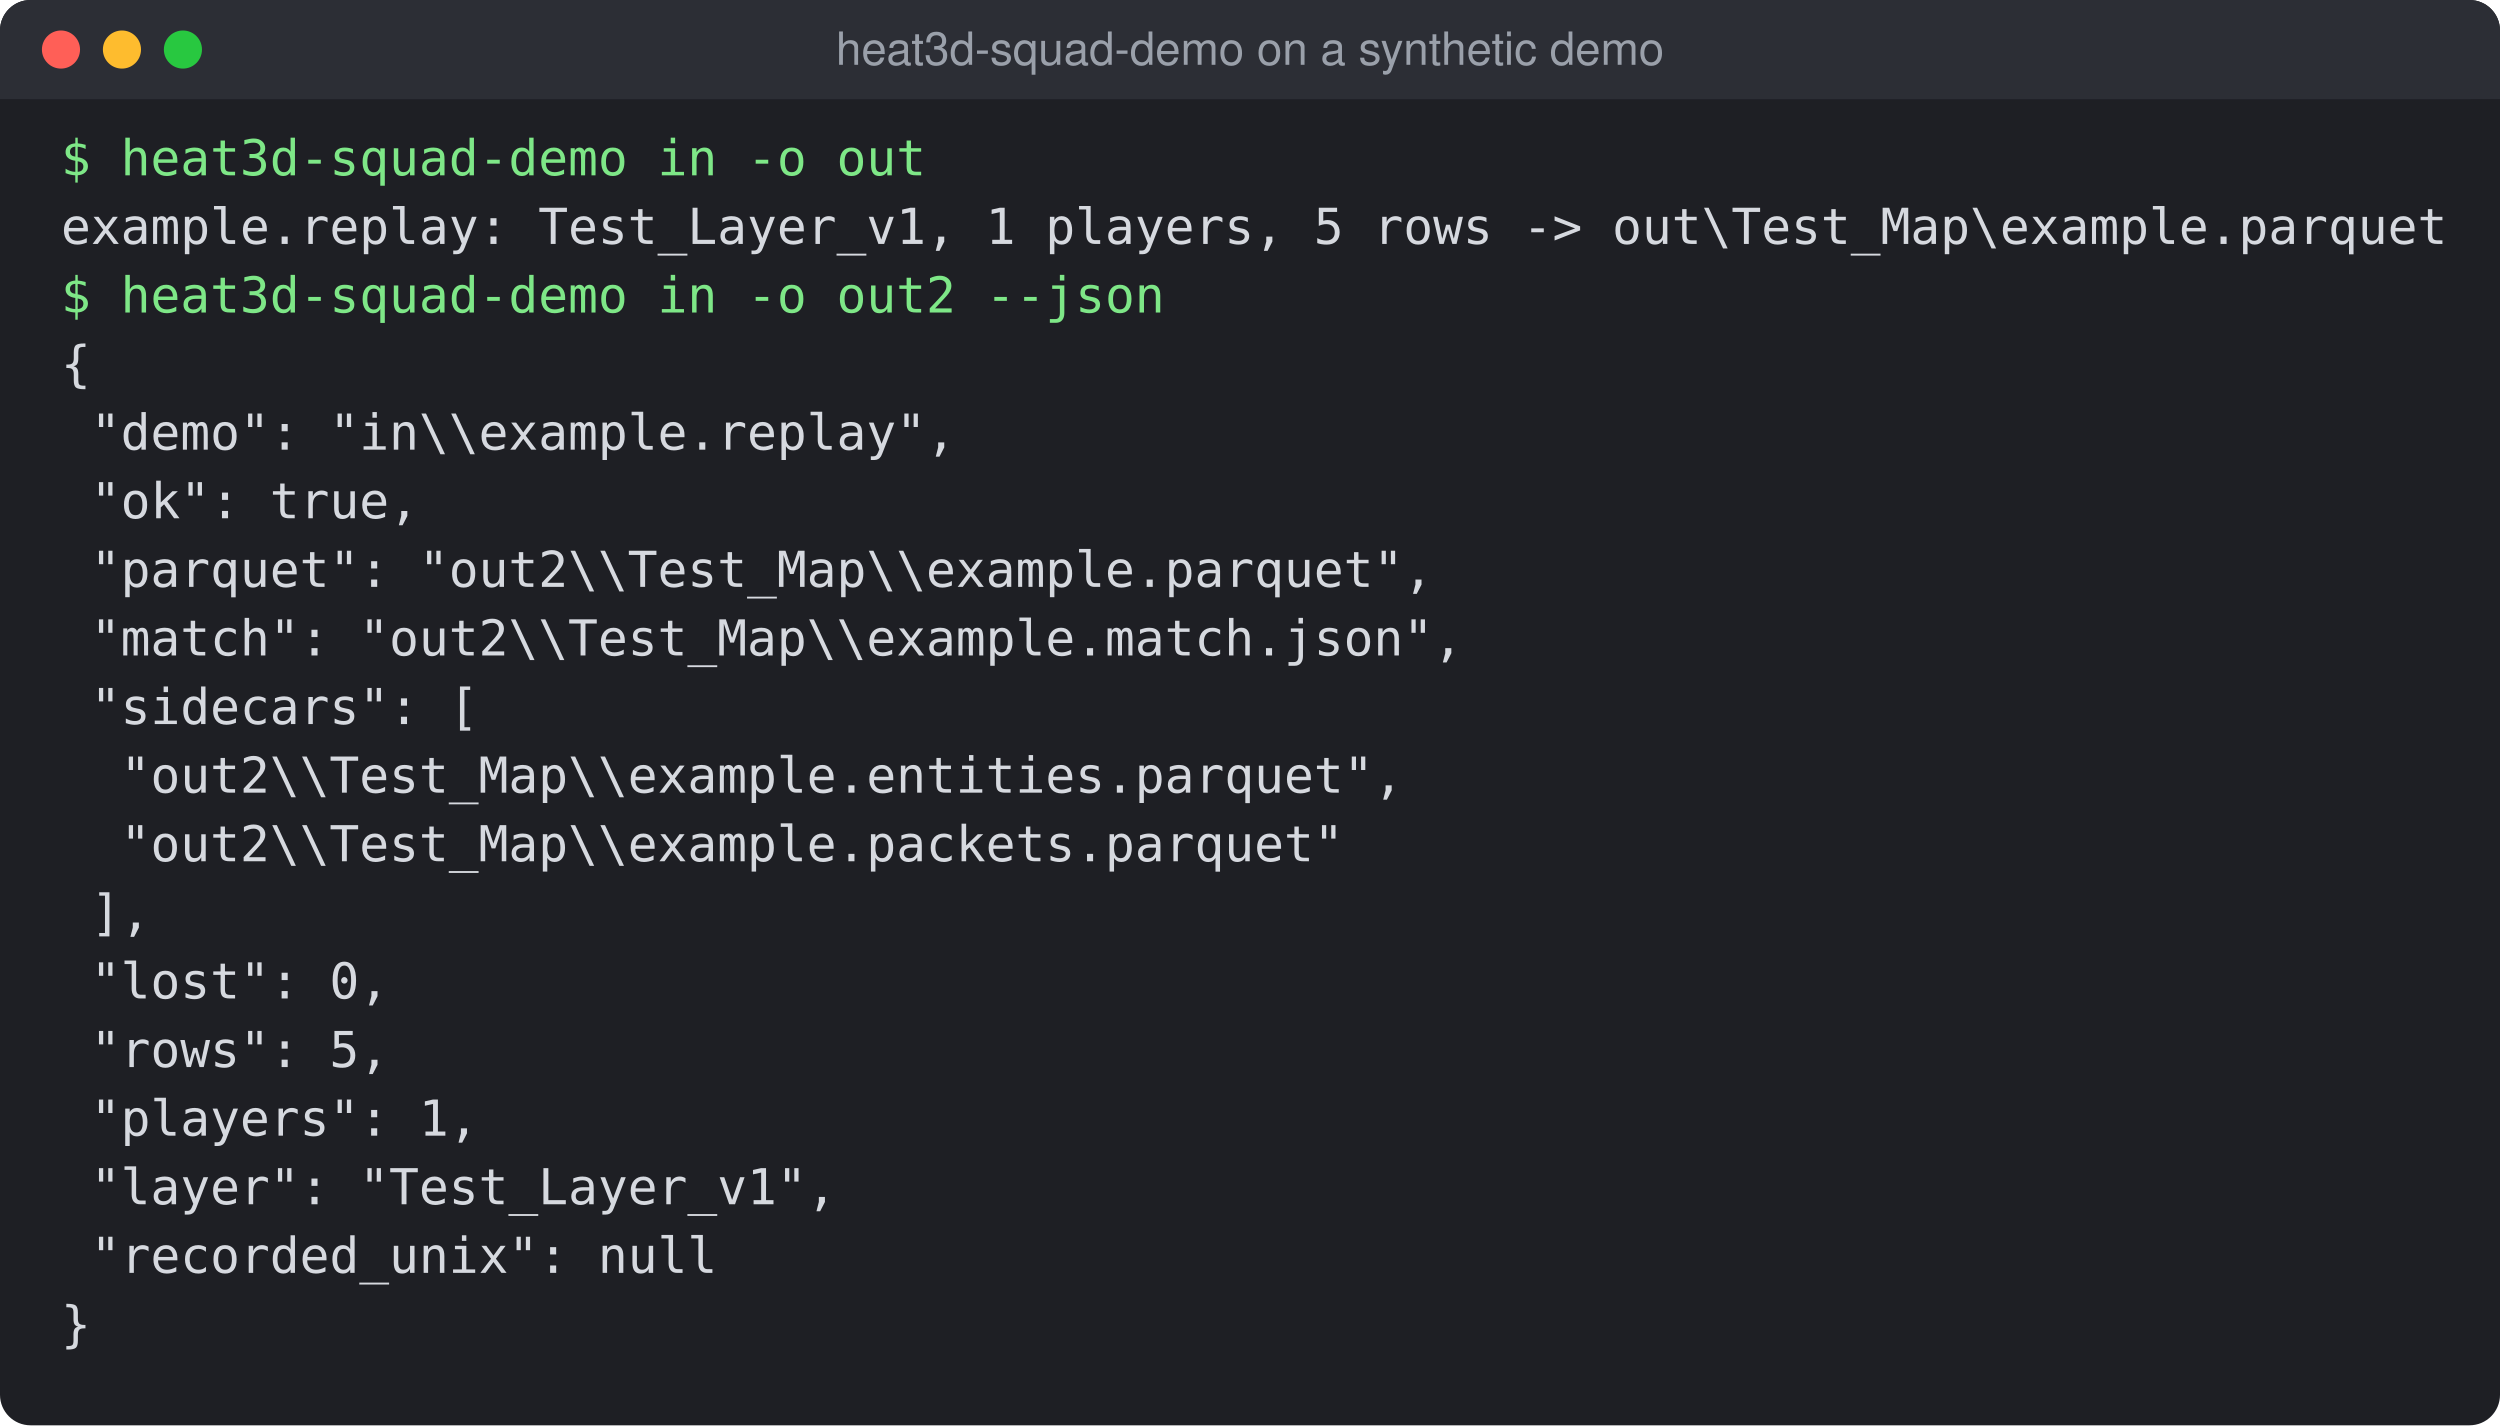
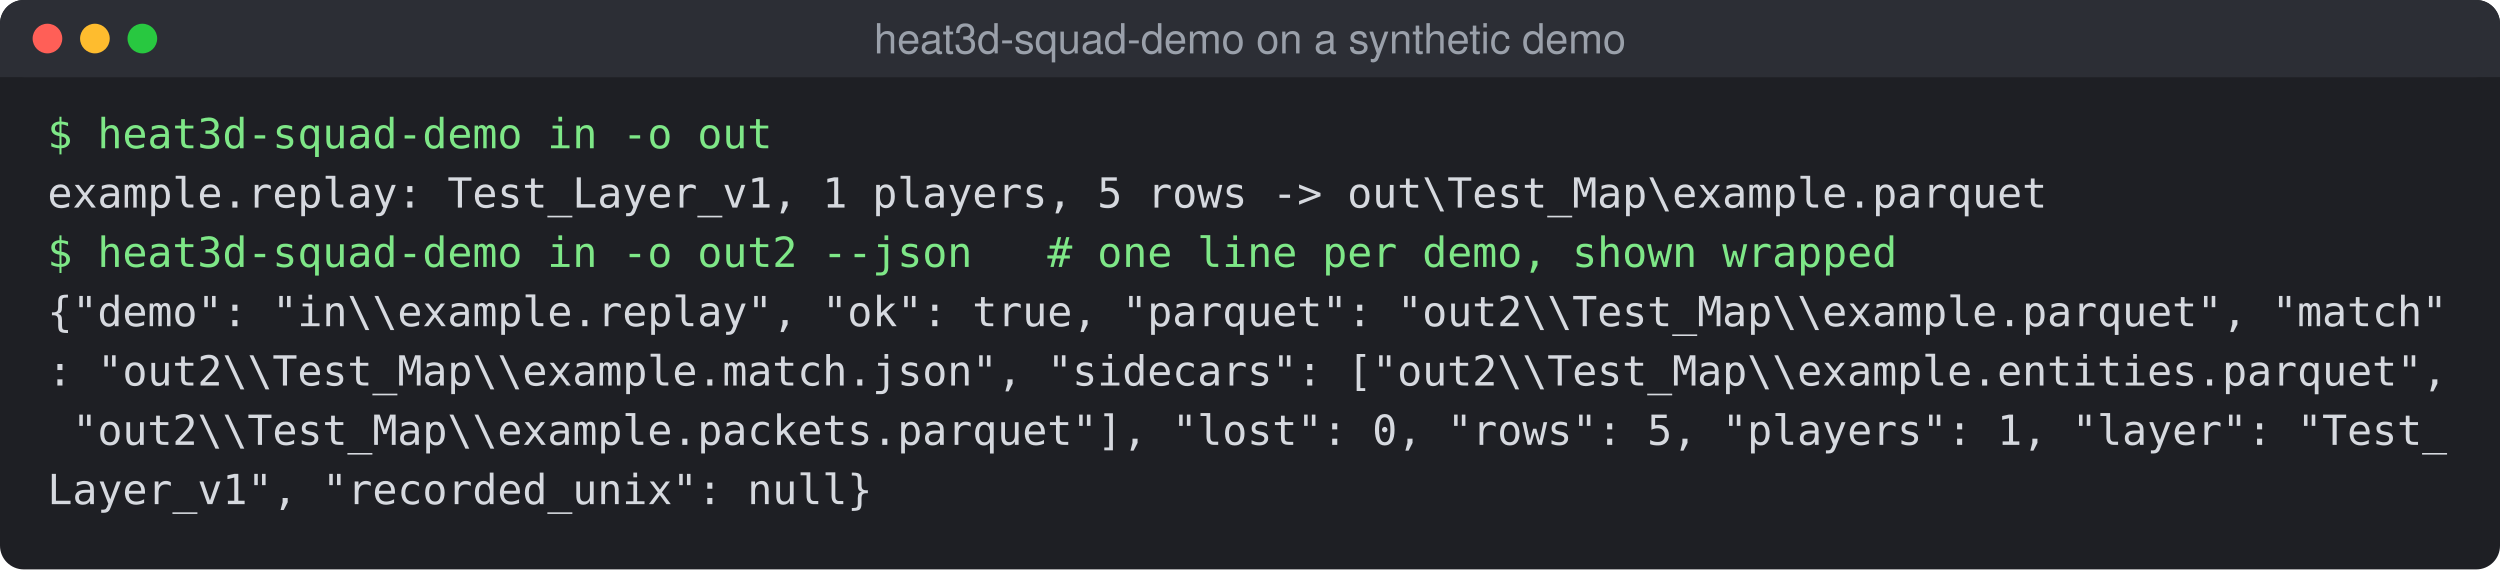
- <svg xmlns="http://www.w3.org/2000/svg" width="656" height="374" viewBox="0 0 656 374" role="img" aria-label="heat3d-squad-demo on a synthetic demo">
-   <rect width="656" height="374" rx="8" fill="#1e1f24" />
-   <rect width="656" height="26" rx="8" fill="#2c2e35" />
-   <rect y="18" width="656" height="8" fill="#2c2e35" />
+ <svg xmlns="http://www.w3.org/2000/svg" width="843" height="192" viewBox="0 0 843 192" role="img" aria-label="heat3d-squad-demo on a synthetic demo">
+   <rect width="843" height="192" rx="8" fill="#1e1f24" />
+   <rect width="843" height="26" rx="8" fill="#2c2e35" />
+   <rect y="18" width="843" height="8" fill="#2c2e35" />
  <circle cx="16" cy="13" r="5" fill="#ff5f57" />
  <circle cx="32" cy="13" r="5" fill="#febc2e" />
  <circle cx="48" cy="13" r="5" fill="#28c840" />
-   <text x="328.0" y="17" fill="#9aa0aa" font-family="Segoe UI,Helvetica,Arial,sans-serif" font-size="12" text-anchor="middle">heat3d-squad-demo on a synthetic demo</text>
-   <g font-family="Consolas,Menlo,DejaVu Sans Mono,monospace" font-size="13" xml:space="preserve" style="white-space:pre">
-     <text x="16" y="46" fill="#7ee787" xml:space="preserve" style="white-space:pre">$ heat3d-squad-demo in -o out</text>
-     <text x="16" y="64" fill="#d6d9df" xml:space="preserve" style="white-space:pre">example.replay: Test_Layer_v1, 1 players, 5 rows -&gt; out\Test_Map\example.parquet</text>
-     <text x="16" y="82" fill="#7ee787" xml:space="preserve" style="white-space:pre">$ heat3d-squad-demo in -o out2 --json</text>
-     <text x="16" y="100" fill="#d6d9df" xml:space="preserve" style="white-space:pre">{</text>
-     <text x="16" y="118" fill="#d6d9df" xml:space="preserve" style="white-space:pre"> "demo": "in\\example.replay",</text>
-     <text x="16" y="136" fill="#d6d9df" xml:space="preserve" style="white-space:pre"> "ok": true,</text>
-     <text x="16" y="154" fill="#d6d9df" xml:space="preserve" style="white-space:pre"> "parquet": "out2\\Test_Map\\example.parquet",</text>
-     <text x="16" y="172" fill="#d6d9df" xml:space="preserve" style="white-space:pre"> "match": "out2\\Test_Map\\example.match.json",</text>
-     <text x="16" y="190" fill="#d6d9df" xml:space="preserve" style="white-space:pre"> "sidecars": [</text>
-     <text x="16" y="208" fill="#d6d9df" xml:space="preserve" style="white-space:pre">  "out2\\Test_Map\\example.entities.parquet",</text>
-     <text x="16" y="226" fill="#d6d9df" xml:space="preserve" style="white-space:pre">  "out2\\Test_Map\\example.packets.parquet"</text>
-     <text x="16" y="244" fill="#d6d9df" xml:space="preserve" style="white-space:pre"> ],</text>
-     <text x="16" y="262" fill="#d6d9df" xml:space="preserve" style="white-space:pre"> "lost": 0,</text>
-     <text x="16" y="280" fill="#d6d9df" xml:space="preserve" style="white-space:pre"> "rows": 5,</text>
-     <text x="16" y="298" fill="#d6d9df" xml:space="preserve" style="white-space:pre"> "players": 1,</text>
-     <text x="16" y="316" fill="#d6d9df" xml:space="preserve" style="white-space:pre"> "layer": "Test_Layer_v1",</text>
-     <text x="16" y="334" fill="#d6d9df" xml:space="preserve" style="white-space:pre"> "recorded_unix": null</text>
-     <text x="16" y="352" fill="#d6d9df" xml:space="preserve" style="white-space:pre">}</text>
+   <text x="421.5" y="18" fill="#9aa0aa" font-family="Segoe UI,Helvetica,Arial,sans-serif" font-size="14" text-anchor="middle">heat3d-squad-demo on a synthetic demo</text>
+   <g font-family="Consolas,Menlo,DejaVu Sans Mono,monospace" font-size="14" xml:space="preserve" style="white-space:pre">
+     <text x="16" y="50" fill="#7ee787" xml:space="preserve" style="white-space:pre">$ heat3d-squad-demo in -o out</text>
+     <text x="16" y="70" fill="#d6d9df" xml:space="preserve" style="white-space:pre">example.replay: Test_Layer_v1, 1 players, 5 rows -&gt; out\Test_Map\example.parquet</text>
+     <text x="16" y="90" fill="#7ee787" xml:space="preserve" style="white-space:pre">$ heat3d-squad-demo in -o out2 --json   # one line per demo, shown wrapped</text>
+     <text x="16" y="110" fill="#d6d9df" xml:space="preserve" style="white-space:pre">{"demo": "in\\example.replay", "ok": true, "parquet": "out2\\Test_Map\\example.parquet", "match"</text>
+     <text x="16" y="130" fill="#d6d9df" xml:space="preserve" style="white-space:pre">: "out2\\Test_Map\\example.match.json", "sidecars": ["out2\\Test_Map\\example.entities.parquet",</text>
+     <text x="16" y="150" fill="#d6d9df" xml:space="preserve" style="white-space:pre"> "out2\\Test_Map\\example.packets.parquet"], "lost": 0, "rows": 5, "players": 1, "layer": "Test_</text>
+     <text x="16" y="170" fill="#d6d9df" xml:space="preserve" style="white-space:pre">Layer_v1", "recorded_unix": null}</text>
  </g>
</svg>
